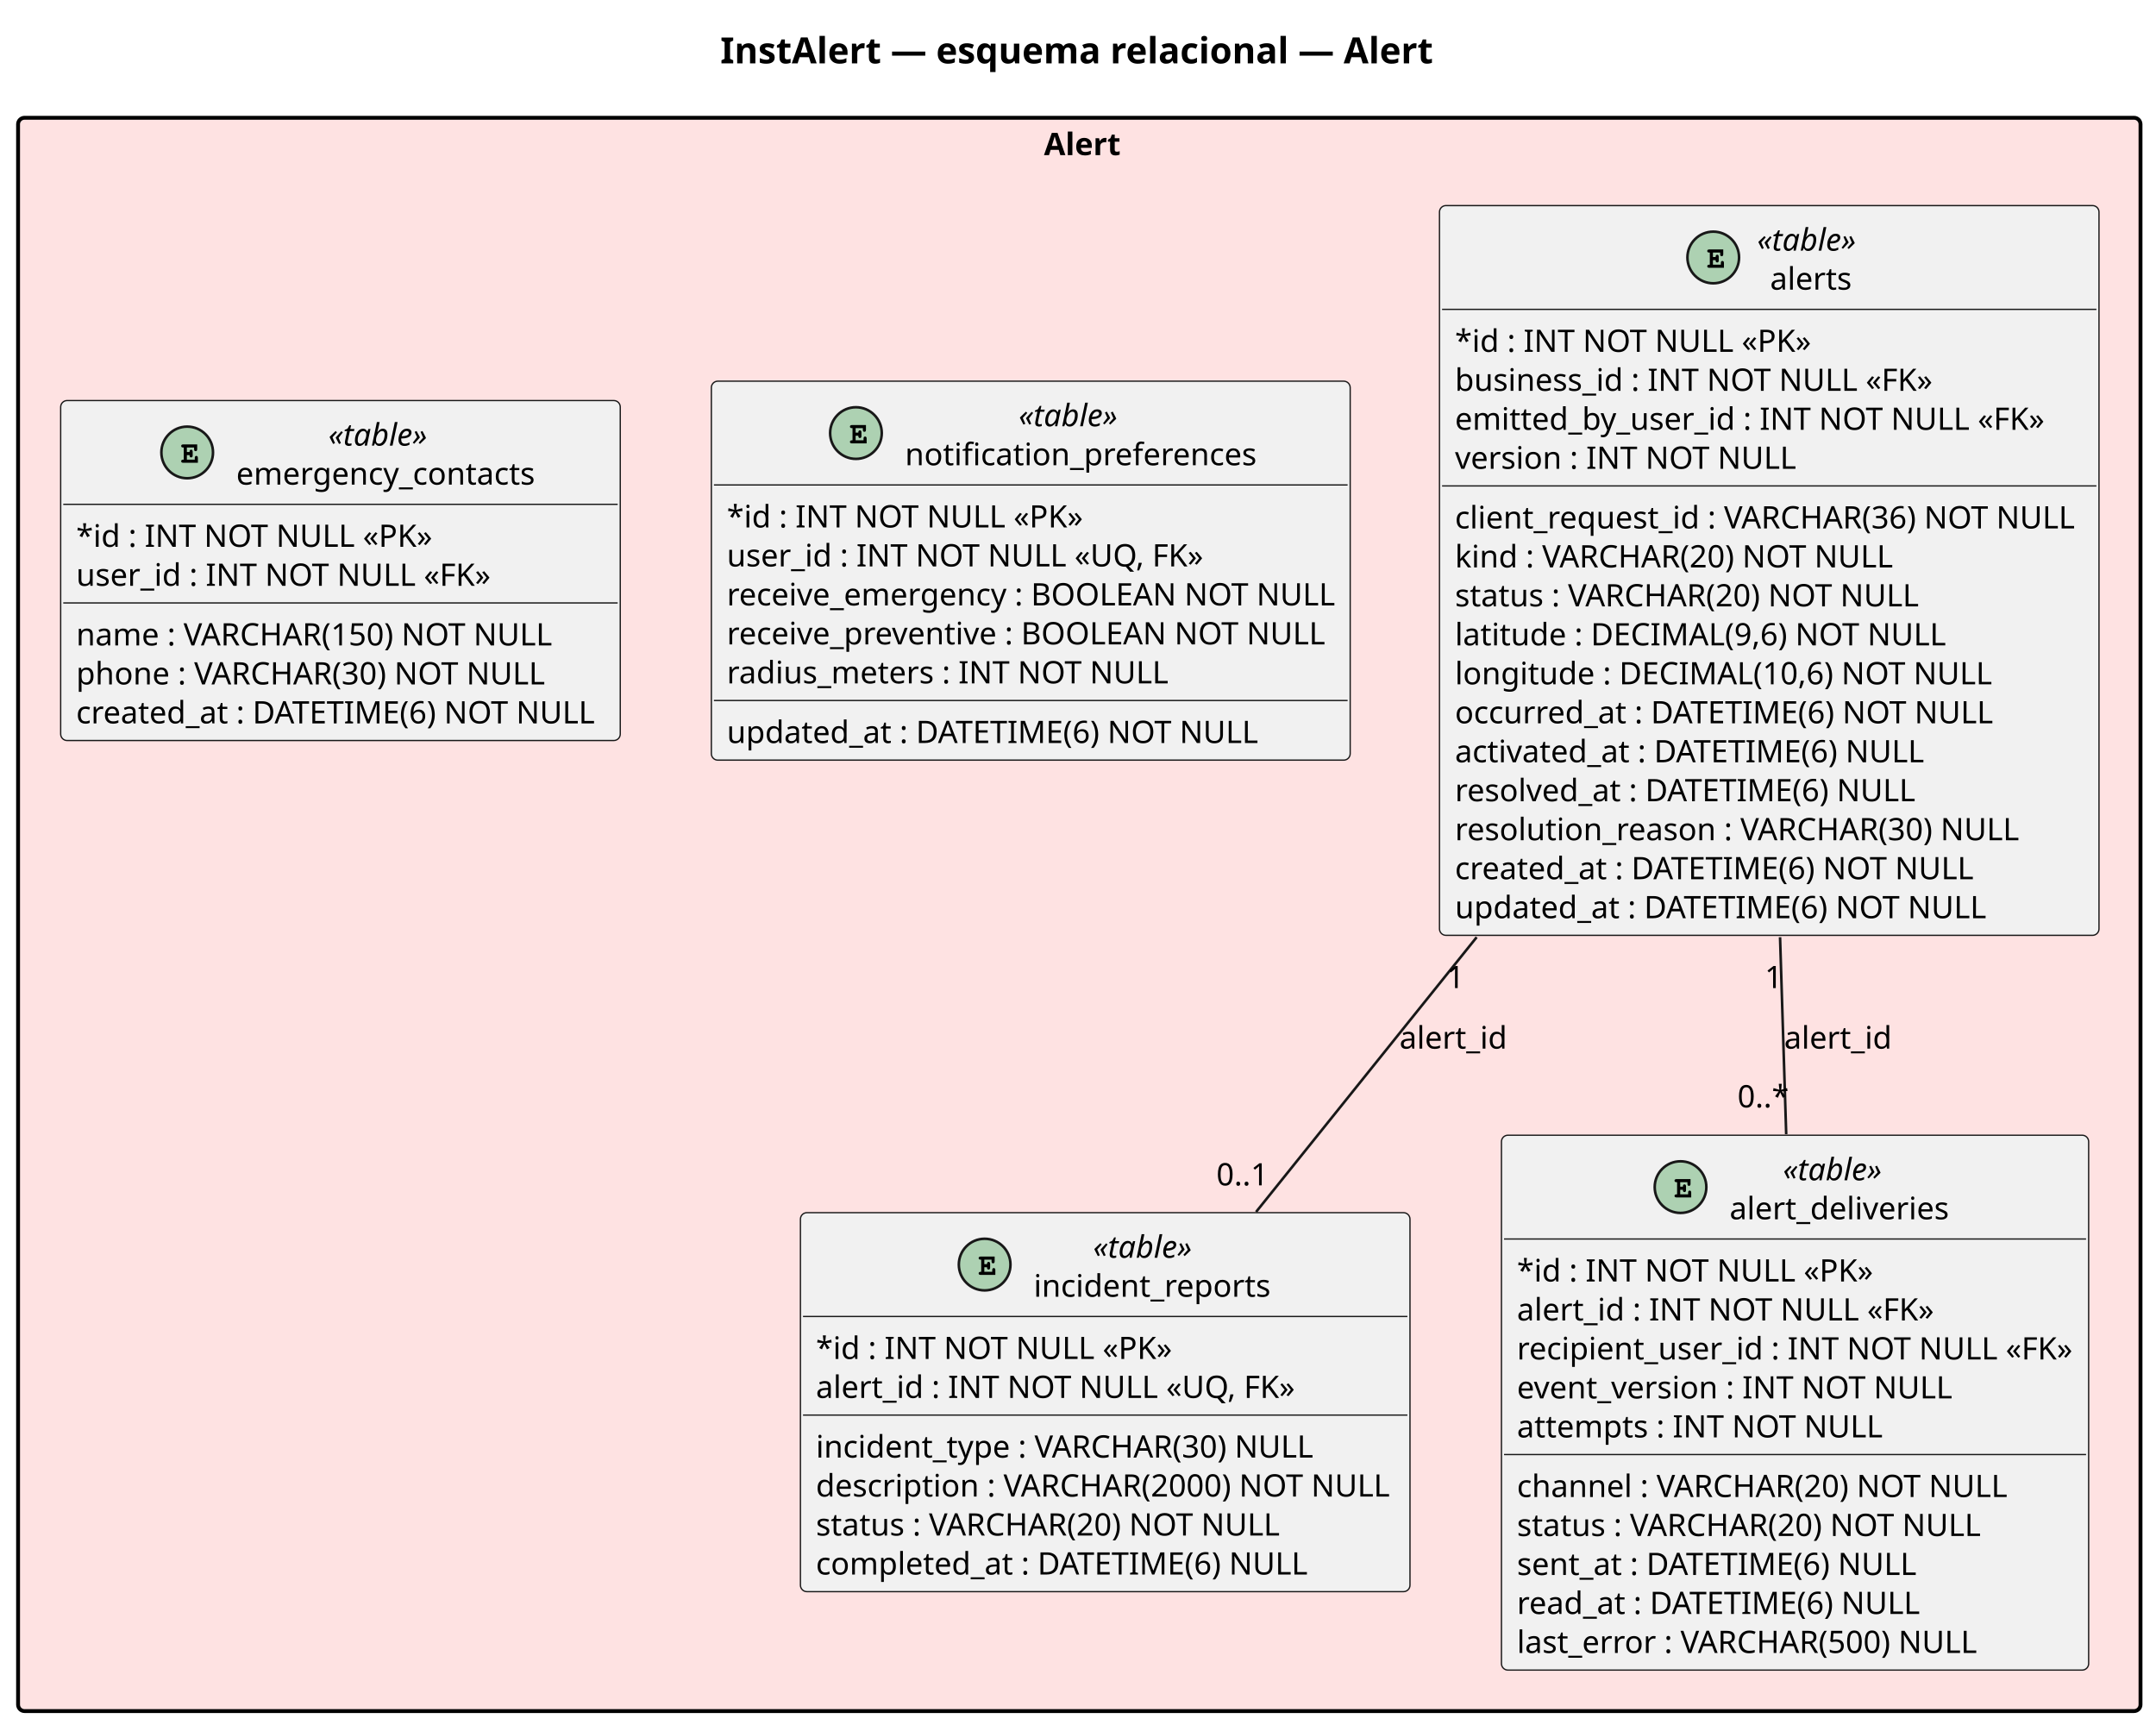
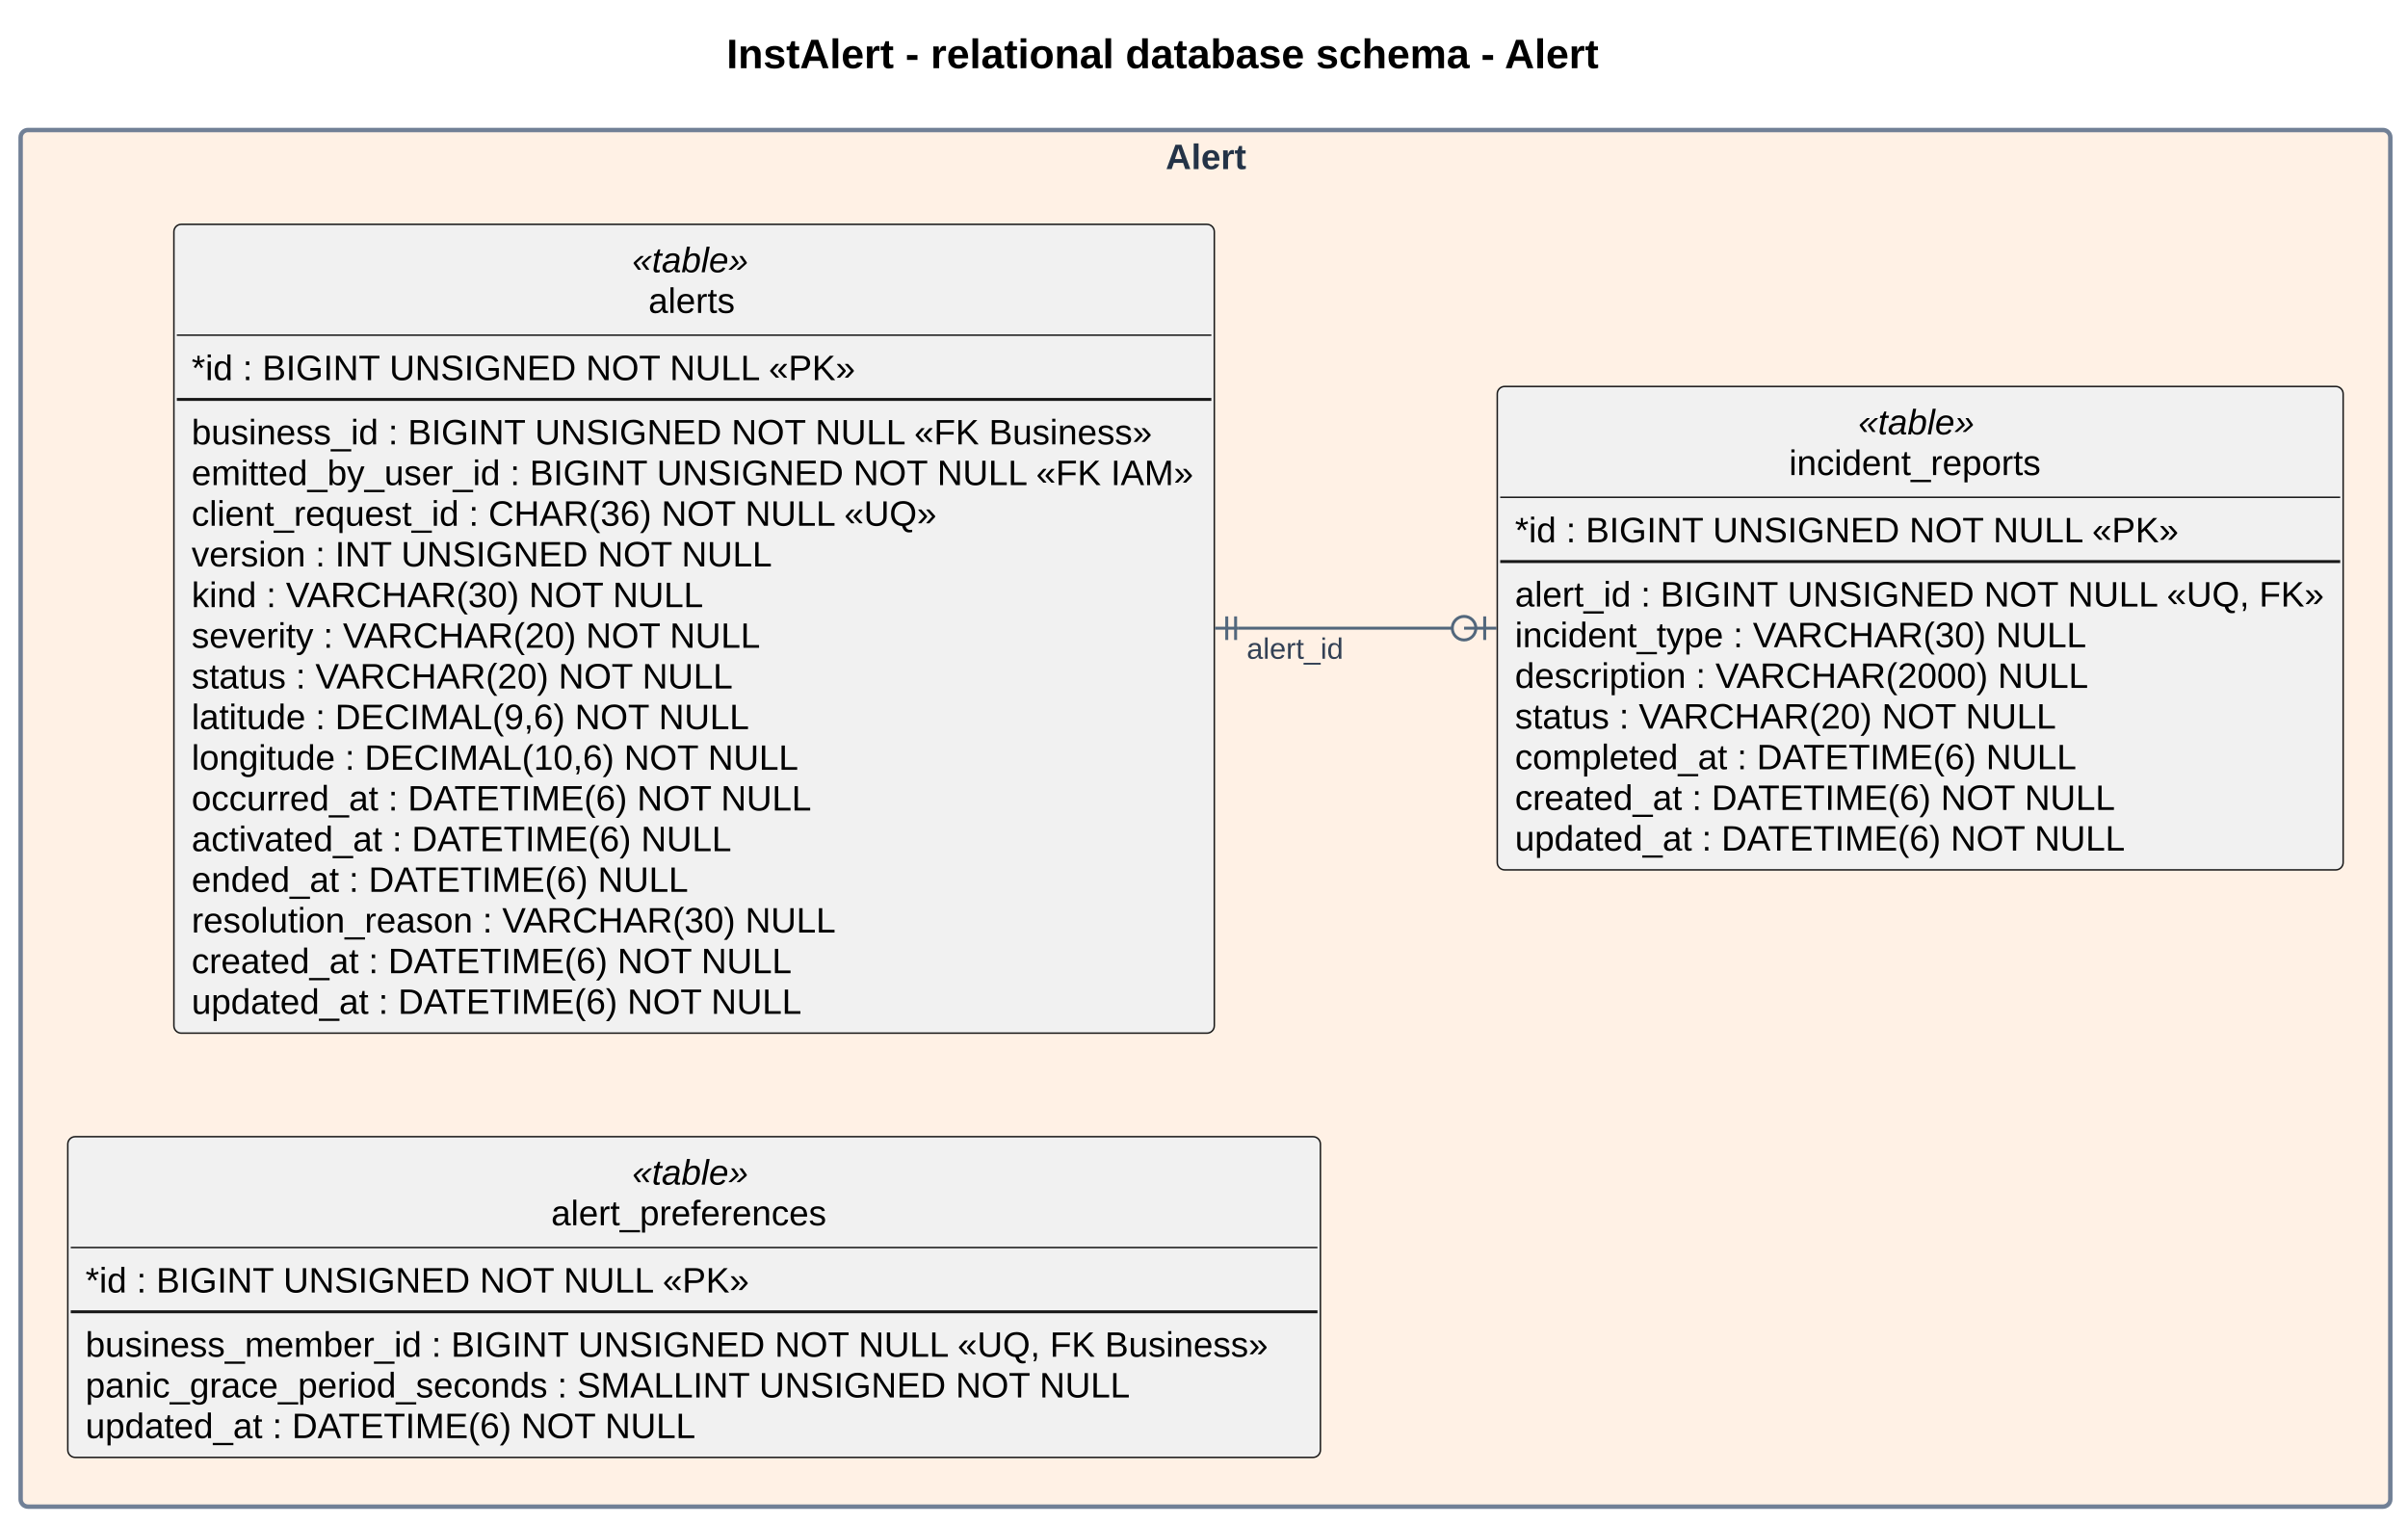
- <svg xmlns="http://www.w3.org/2000/svg" contentStyleType="text/css" data-diagram-type="CLASS" height="668px" preserveAspectRatio="none" style="width:835px;height:668px;background:#FFFFFF;" version="1.1" viewBox="0 0 835 668" width="835px" zoomAndPan="magnify">
+ <svg xmlns="http://www.w3.org/2000/svg" contentStyleType="text/css" height="517px" preserveAspectRatio="none" style="width:817px;height:517px;background:#FFFFFF;" version="1.1" viewBox="0 0 817 517" width="817px" zoomAndPan="magnify">
  <defs />
  <g>
-     <g class="title" data-source-line="8">
-       <text fill="#000000" font-family="sans-serif" font-size="14" font-weight="bold" lengthAdjust="spacing" textLength="263.067" x="278.966" y="24.533">InstAlert — esquema relacional — Alert</text>
+     <text fill="#000000" font-family="Arial" font-size="14" font-weight="bold" lengthAdjust="spacing" textLength="310" x="246.5" y="23.132">InstAlert - relational database schema - Alert</text>
+     <g id="cluster_alertContext">
+       <rect fill="#FFF1E5" height="467" rx="2.5" ry="2.5" style="stroke:#718096;stroke-width:1.5;" width="804" x="7" y="44.099" />
+       <text fill="#243347" font-family="Arial" font-size="12" font-weight="bold" lengthAdjust="spacing" textLength="27" x="395.5" y="57.355">Alert</text>
    </g>
-     <g class="cluster" data-qualified-name="Alert" data-source-line="9" id="ent0002">
-       <rect fill="#FEE2E2" height="617" rx="2.5" ry="2.5" style="stroke:#000000;stroke-width:1.5;" width="822" x="7" y="45.609" />
-       <text fill="#000000" font-family="sans-serif" font-size="12" font-weight="bold" lengthAdjust="spacing" textLength="27.34" x="404.33" y="60.066">Alert</text>
+     <g id="elem_alerts">
+       <rect codeLine="21" fill="#F1F1F1" height="274.379" id="alerts" rx="2.5" ry="2.5" style="stroke:#181818;stroke-width:0.5;" width="353" x="59" y="76.099" />
+       <text fill="#000000" font-family="Arial" font-size="12" font-style="italic" lengthAdjust="spacing" textLength="42" x="214.5" y="92.355">«table»</text>
+       <text fill="#000000" font-family="Arial" font-size="12" lengthAdjust="spacing" textLength="31" x="220" y="106.153">alerts</text>
+       <line style="stroke:#181818;stroke-width:0.5;" x1="60" x2="411" y1="113.696" y2="113.696" />
+       <text fill="#000000" font-family="Arial" font-size="12" lengthAdjust="spacing" textLength="226" x="65" y="128.952">*id : BIGINT UNSIGNED NOT NULL «PK»</text>
+       <line style="stroke:#181818;stroke-width:1.0;" x1="60" x2="411" y1="135.495" y2="135.495" />
+       <text fill="#000000" font-family="Arial" font-size="12" lengthAdjust="spacing" textLength="335" x="65" y="150.751">business_id : BIGINT UNSIGNED NOT NULL «FK Business»</text>
+       <text fill="#000000" font-family="Arial" font-size="12" lengthAdjust="spacing" textLength="341" x="65" y="164.55">emitted_by_user_id : BIGINT UNSIGNED NOT NULL «FK IAM»</text>
+       <text fill="#000000" font-family="Arial" font-size="12" lengthAdjust="spacing" textLength="258" x="65" y="178.349">client_request_id : CHAR(36) NOT NULL «UQ»</text>
+       <text fill="#000000" font-family="Arial" font-size="12" lengthAdjust="spacing" textLength="198" x="65" y="192.148">version : INT UNSIGNED NOT NULL</text>
+       <text fill="#000000" font-family="Arial" font-size="12" lengthAdjust="spacing" textLength="174" x="65" y="205.946">kind : VARCHAR(30) NOT NULL</text>
+       <text fill="#000000" font-family="Arial" font-size="12" lengthAdjust="spacing" textLength="192" x="65" y="219.745">severity : VARCHAR(20) NOT NULL</text>
+       <text fill="#000000" font-family="Arial" font-size="12" lengthAdjust="spacing" textLength="185" x="65" y="233.544">status : VARCHAR(20) NOT NULL</text>
+       <text fill="#000000" font-family="Arial" font-size="12" lengthAdjust="spacing" textLength="189" x="65" y="247.343">latitude : DECIMAL(9,6) NOT NULL</text>
+       <text fill="#000000" font-family="Arial" font-size="12" lengthAdjust="spacing" textLength="207" x="65" y="261.142">longitude : DECIMAL(10,6) NOT NULL</text>
+       <text fill="#000000" font-family="Arial" font-size="12" lengthAdjust="spacing" textLength="210" x="65" y="274.94">occurred_at : DATETIME(6) NOT NULL</text>
+       <text fill="#000000" font-family="Arial" font-size="12" lengthAdjust="spacing" textLength="182" x="65" y="288.739">activated_at : DATETIME(6) NULL</text>
+       <text fill="#000000" font-family="Arial" font-size="12" lengthAdjust="spacing" textLength="169" x="65" y="302.538">ended_at : DATETIME(6) NULL</text>
+       <text fill="#000000" font-family="Arial" font-size="12" lengthAdjust="spacing" textLength="224" x="65" y="316.337">resolution_reason : VARCHAR(30) NULL</text>
+       <text fill="#000000" font-family="Arial" font-size="12" lengthAdjust="spacing" textLength="203" x="65" y="330.136">created_at : DATETIME(6) NOT NULL</text>
+       <text fill="#000000" font-family="Arial" font-size="12" lengthAdjust="spacing" textLength="207" x="65" y="343.935">updated_at : DATETIME(6) NOT NULL</text>
    </g>
-     <g class="entity" data-qualified-name="Alert.D_alerts" data-source-line="10" id="ent0003">
-       <rect fill="#F1F1F1" height="282.594" rx="2.5" ry="2.5" style="stroke:#181818;stroke-width:0.5;" width="255.422" x="557.5" y="79.609" />
-       <ellipse cx="663.526" cy="99.703" fill="#ADD1B2" rx="10" ry="10" style="stroke:#181818;stroke-width:1;" />
-       <path d="M663.401,100.734 L663.401,102.5 L666.464,102.5 L666.464,101.844 Q666.464,101.422 666.62,101.234 Q666.792,101.047 667.058,101.047 Q667.323,101.047 667.495,101.234 Q667.667,101.422 667.667,101.844 L667.667,103.703 L662.011,103.703 Q661.573,103.703 661.386,103.547 Q661.198,103.375 661.198,103.094 Q661.198,102.828 661.386,102.672 Q661.573,102.5 662.011,102.5 L662.198,102.5 L662.198,97.797 L662.011,97.797 Q661.573,97.797 661.386,97.641 Q661.198,97.469 661.198,97.203 Q661.198,96.922 661.386,96.766 Q661.573,96.594 662.011,96.594 L667.401,96.594 L667.401,98.422 Q667.401,98.859 667.23,99.047 Q667.073,99.219 666.792,99.219 Q666.526,99.219 666.355,99.047 Q666.198,98.859 666.198,98.422 L666.198,97.797 L663.401,97.797 L663.401,99.531 L664.448,99.531 Q664.448,99.062 664.542,98.938 Q664.714,98.641 665.058,98.641 Q665.323,98.641 665.48,98.828 Q665.651,99.016 665.651,99.453 L665.651,100.828 Q665.651,101.219 665.558,101.359 Q665.37,101.641 665.058,101.641 Q664.714,101.641 664.542,101.344 Q664.448,101.219 664.448,100.734 L663.401,100.734 Z " fill="#000000" />
-       <text fill="#000000" font-family="sans-serif" font-size="12" font-style="italic" lengthAdjust="spacing" textLength="39.369" x="680.526" y="97.066">«table»</text>
-       <text fill="#000000" font-family="sans-serif" font-size="12" lengthAdjust="spacing" textLength="29.344" x="685.539" y="112.16">alerts</text>
-       <line style="stroke:#181818;stroke-width:0.5;" x1="558.5" x2="811.922" y1="119.797" y2="119.797" />
-       <text fill="#000000" font-family="sans-serif" font-size="12" lengthAdjust="spacing" textLength="138.709" x="563.5" y="136.254">*id : INT NOT NULL «PK»</text>
-       <text fill="#000000" font-family="sans-serif" font-size="12" lengthAdjust="spacing" textLength="187.4" x="563.5" y="151.348">business_id : INT NOT NULL «FK»</text>
-       <text fill="#000000" font-family="sans-serif" font-size="12" lengthAdjust="spacing" textLength="228.756" x="563.5" y="166.441">emitted_by_user_id : INT NOT NULL «FK»</text>
-       <text fill="#000000" font-family="sans-serif" font-size="12" lengthAdjust="spacing" textLength="130.693" x="563.5" y="181.535">version : INT NOT NULL</text>
-       <line style="stroke:#181818;stroke-width:0.5;" x1="558.5" x2="811.922" y1="188.172" y2="188.172" />
-       <text fill="#000000" font-family="sans-serif" font-size="12" lengthAdjust="spacing" textLength="243.422" x="563.5" y="204.629">client_request_id : VARCHAR(36) NOT NULL</text>
-       <text fill="#000000" font-family="sans-serif" font-size="12" lengthAdjust="spacing" textLength="174.709" x="563.5" y="219.723">kind : VARCHAR(20) NOT NULL</text>
-       <text fill="#000000" font-family="sans-serif" font-size="12" lengthAdjust="spacing" textLength="184.711" x="563.5" y="234.816">status : VARCHAR(20) NOT NULL</text>
-       <text fill="#000000" font-family="sans-serif" font-size="12" lengthAdjust="spacing" textLength="189.393" x="563.5" y="249.91">latitude : DECIMAL(9,6) NOT NULL</text>
-       <text fill="#000000" font-family="sans-serif" font-size="12" lengthAdjust="spacing" textLength="206.08" x="563.5" y="265.004">longitude : DECIMAL(10,6) NOT NULL</text>
-       <text fill="#000000" font-family="sans-serif" font-size="12" lengthAdjust="spacing" textLength="211.383" x="563.5" y="280.098">occurred_at : DATETIME(6) NOT NULL</text>
-       <text fill="#000000" font-family="sans-serif" font-size="12" lengthAdjust="spacing" textLength="184.06" x="563.5" y="295.191">activated_at : DATETIME(6) NULL</text>
-       <text fill="#000000" font-family="sans-serif" font-size="12" lengthAdjust="spacing" textLength="181.389" x="563.5" y="310.285">resolved_at : DATETIME(6) NULL</text>
-       <text fill="#000000" font-family="sans-serif" font-size="12" lengthAdjust="spacing" textLength="219.428" x="563.5" y="325.379">resolution_reason : VARCHAR(30) NULL</text>
-       <text fill="#000000" font-family="sans-serif" font-size="12" lengthAdjust="spacing" textLength="204.721" x="563.5" y="340.473">created_at : DATETIME(6) NOT NULL</text>
-       <text fill="#000000" font-family="sans-serif" font-size="12" lengthAdjust="spacing" textLength="208.072" x="563.5" y="355.566">updated_at : DATETIME(6) NOT NULL</text>
+     <g id="elem_incidentReports">
+       <rect codeLine="40" fill="#F1F1F1" height="163.988" id="incidentReports" rx="2.5" ry="2.5" style="stroke:#181818;stroke-width:0.5;" width="287" x="508" y="131.099" />
+       <text fill="#000000" font-family="Arial" font-size="12" font-style="italic" lengthAdjust="spacing" textLength="42" x="630.5" y="147.355">«table»</text>
+       <text fill="#000000" font-family="Arial" font-size="12" lengthAdjust="spacing" textLength="89" x="607" y="161.153">incident_reports</text>
+       <line style="stroke:#181818;stroke-width:0.5;" x1="509" x2="794" y1="168.696" y2="168.696" />
+       <text fill="#000000" font-family="Arial" font-size="12" lengthAdjust="spacing" textLength="226" x="514" y="183.952">*id : BIGINT UNSIGNED NOT NULL «PK»</text>
+       <line style="stroke:#181818;stroke-width:1.0;" x1="509" x2="794" y1="190.495" y2="190.495" />
+       <text fill="#000000" font-family="Arial" font-size="12" lengthAdjust="spacing" textLength="275" x="514" y="205.751">alert_id : BIGINT UNSIGNED NOT NULL «UQ, FK»</text>
+       <text fill="#000000" font-family="Arial" font-size="12" lengthAdjust="spacing" textLength="195" x="514" y="219.55">incident_type : VARCHAR(30) NULL</text>
+       <text fill="#000000" font-family="Arial" font-size="12" lengthAdjust="spacing" textLength="198" x="514" y="233.349">description : VARCHAR(2000) NULL</text>
+       <text fill="#000000" font-family="Arial" font-size="12" lengthAdjust="spacing" textLength="185" x="514" y="247.148">status : VARCHAR(20) NOT NULL</text>
+       <text fill="#000000" font-family="Arial" font-size="12" lengthAdjust="spacing" textLength="192" x="514" y="260.946">completed_at : DATETIME(6) NULL</text>
+       <text fill="#000000" font-family="Arial" font-size="12" lengthAdjust="spacing" textLength="203" x="514" y="274.745">created_at : DATETIME(6) NOT NULL</text>
+       <text fill="#000000" font-family="Arial" font-size="12" lengthAdjust="spacing" textLength="207" x="514" y="288.544">updated_at : DATETIME(6) NOT NULL</text>
    </g>
-     <g class="entity" data-qualified-name="Alert.D_incident_reports" data-source-line="27" id="ent0004">
-       <rect fill="#F1F1F1" height="146.75" rx="2.5" ry="2.5" style="stroke:#181818;stroke-width:0.5;" width="236.074" x="310" y="469.609" />
-       <ellipse cx="381.346" cy="489.703" fill="#ADD1B2" rx="10" ry="10" style="stroke:#181818;stroke-width:1;" />
-       <path d="M381.221,490.734 L381.221,492.5 L384.283,492.5 L384.283,491.844 Q384.283,491.422 384.44,491.234 Q384.611,491.047 384.877,491.047 Q385.143,491.047 385.315,491.234 Q385.486,491.422 385.486,491.844 L385.486,493.703 L379.83,493.703 Q379.393,493.703 379.205,493.547 Q379.018,493.375 379.018,493.094 Q379.018,492.828 379.205,492.672 Q379.393,492.5 379.83,492.5 L380.018,492.5 L380.018,487.797 L379.83,487.797 Q379.393,487.797 379.205,487.641 Q379.018,487.469 379.018,487.203 Q379.018,486.922 379.205,486.766 Q379.393,486.594 379.83,486.594 L385.221,486.594 L385.221,488.422 Q385.221,488.859 385.049,489.047 Q384.893,489.219 384.611,489.219 Q384.346,489.219 384.174,489.047 Q384.018,488.859 384.018,488.422 L384.018,487.797 L381.221,487.797 L381.221,489.531 L382.268,489.531 Q382.268,489.062 382.361,488.938 Q382.533,488.641 382.877,488.641 Q383.143,488.641 383.299,488.828 Q383.471,489.016 383.471,489.453 L383.471,490.828 Q383.471,491.219 383.377,491.359 Q383.19,491.641 382.877,491.641 Q382.533,491.641 382.361,491.344 Q382.268,491.219 382.268,490.734 L381.221,490.734 Z " fill="#000000" />
-       <text fill="#000000" font-family="sans-serif" font-size="12" font-style="italic" lengthAdjust="spacing" textLength="39.369" x="423.353" y="487.066">«table»</text>
-       <text fill="#000000" font-family="sans-serif" font-size="12" lengthAdjust="spacing" textLength="85.383" x="400.346" y="502.16">incident_reports</text>
-       <line style="stroke:#181818;stroke-width:0.5;" x1="311" x2="545.074" y1="509.797" y2="509.797" />
-       <text fill="#000000" font-family="sans-serif" font-size="12" lengthAdjust="spacing" textLength="138.709" x="316" y="526.254">*id : INT NOT NULL «PK»</text>
-       <text fill="#000000" font-family="sans-serif" font-size="12" lengthAdjust="spacing" textLength="188.051" x="316" y="541.348">alert_id : INT NOT NULL «UQ, FK»</text>
-       <line style="stroke:#181818;stroke-width:0.5;" x1="311" x2="545.074" y1="547.984" y2="547.984" />
-       <text fill="#000000" font-family="sans-serif" font-size="12" lengthAdjust="spacing" textLength="194.748" x="316" y="564.441">incident_type : VARCHAR(30) NULL</text>
-       <text fill="#000000" font-family="sans-serif" font-size="12" lengthAdjust="spacing" textLength="224.074" x="316" y="579.535">description : VARCHAR(2000) NOT NULL</text>
-       <text fill="#000000" font-family="sans-serif" font-size="12" lengthAdjust="spacing" textLength="184.711" x="316" y="594.629">status : VARCHAR(20) NOT NULL</text>
-       <text fill="#000000" font-family="sans-serif" font-size="12" lengthAdjust="spacing" textLength="191.397" x="316" y="609.723">completed_at : DATETIME(6) NULL</text>
+     <g id="elem_alertPreferences">
+       <rect codeLine="51" fill="#F1F1F1" height="108.793" id="alertPreferences" rx="2.5" ry="2.5" style="stroke:#181818;stroke-width:0.5;" width="425" x="23" y="385.599" />
+       <text fill="#000000" font-family="Arial" font-size="12" font-style="italic" lengthAdjust="spacing" textLength="42" x="214.5" y="401.854">«table»</text>
+       <text fill="#000000" font-family="Arial" font-size="12" lengthAdjust="spacing" textLength="97" x="187" y="415.653">alert_preferences</text>
+       <line style="stroke:#181818;stroke-width:0.5;" x1="24" x2="447" y1="423.196" y2="423.196" />
+       <text fill="#000000" font-family="Arial" font-size="12" lengthAdjust="spacing" textLength="226" x="29" y="438.452">*id : BIGINT UNSIGNED NOT NULL «PK»</text>
+       <line style="stroke:#181818;stroke-width:1.0;" x1="24" x2="447" y1="444.995" y2="444.995" />
+       <text fill="#000000" font-family="Arial" font-size="12" lengthAdjust="spacing" textLength="413" x="29" y="460.251">business_member_id : BIGINT UNSIGNED NOT NULL «UQ, FK Business»</text>
+       <text fill="#000000" font-family="Arial" font-size="12" lengthAdjust="spacing" textLength="361" x="29" y="474.05">panic_grace_period_seconds : SMALLINT UNSIGNED NOT NULL</text>
+       <text fill="#000000" font-family="Arial" font-size="12" lengthAdjust="spacing" textLength="207" x="29" y="487.849">updated_at : DATETIME(6) NOT NULL</text>
    </g>
-     <g class="entity" data-qualified-name="Alert.D_notification_preferences" data-source-line="35" id="ent0005">
-       <rect fill="#F1F1F1" height="146.75" rx="2.5" ry="2.5" style="stroke:#181818;stroke-width:0.5;" width="247.418" x="275.5" y="147.609" />
-       <ellipse cx="331.503" cy="167.703" fill="#ADD1B2" rx="10" ry="10" style="stroke:#181818;stroke-width:1;" />
-       <path d="M331.378,168.734 L331.378,170.5 L334.44,170.5 L334.44,169.844 Q334.44,169.422 334.597,169.234 Q334.769,169.047 335.034,169.047 Q335.3,169.047 335.472,169.234 Q335.644,169.422 335.644,169.844 L335.644,171.703 L329.987,171.703 Q329.55,171.703 329.362,171.547 Q329.175,171.375 329.175,171.094 Q329.175,170.828 329.362,170.672 Q329.55,170.5 329.987,170.5 L330.175,170.5 L330.175,165.797 L329.987,165.797 Q329.55,165.797 329.362,165.641 Q329.175,165.469 329.175,165.203 Q329.175,164.922 329.362,164.766 Q329.55,164.594 329.987,164.594 L335.378,164.594 L335.378,166.422 Q335.378,166.859 335.206,167.047 Q335.05,167.219 334.769,167.219 Q334.503,167.219 334.331,167.047 Q334.175,166.859 334.175,166.422 L334.175,165.797 L331.378,165.797 L331.378,167.531 L332.425,167.531 Q332.425,167.062 332.519,166.938 Q332.69,166.641 333.034,166.641 Q333.3,166.641 333.456,166.828 Q333.628,167.016 333.628,167.453 L333.628,168.828 Q333.628,169.219 333.534,169.359 Q333.347,169.641 333.034,169.641 Q332.69,169.641 332.519,169.344 Q332.425,169.219 332.425,168.734 L331.378,168.734 Z " fill="#000000" />
-       <text fill="#000000" font-family="sans-serif" font-size="12" font-style="italic" lengthAdjust="spacing" textLength="39.369" x="394.524" y="165.066">«table»</text>
-       <text fill="#000000" font-family="sans-serif" font-size="12" lengthAdjust="spacing" textLength="127.412" x="350.503" y="180.16">notification_preferences</text>
-       <line style="stroke:#181818;stroke-width:0.5;" x1="276.5" x2="521.918" y1="187.797" y2="187.797" />
-       <text fill="#000000" font-family="sans-serif" font-size="12" lengthAdjust="spacing" textLength="138.709" x="281.5" y="204.254">*id : INT NOT NULL «PK»</text>
-       <text fill="#000000" font-family="sans-serif" font-size="12" lengthAdjust="spacing" textLength="188.051" x="281.5" y="219.348">user_id : INT NOT NULL «UQ, FK»</text>
-       <text fill="#000000" font-family="sans-serif" font-size="12" lengthAdjust="spacing" textLength="235.418" x="281.5" y="234.441">receive_emergency : BOOLEAN NOT NULL</text>
-       <text fill="#000000" font-family="sans-serif" font-size="12" lengthAdjust="spacing" textLength="231.422" x="281.5" y="249.535">receive_preventive : BOOLEAN NOT NULL</text>
-       <text fill="#000000" font-family="sans-serif" font-size="12" lengthAdjust="spacing" textLength="168.041" x="281.5" y="264.629">radius_meters : INT NOT NULL</text>
-       <line style="stroke:#181818;stroke-width:0.5;" x1="276.5" x2="521.918" y1="271.266" y2="271.266" />
-       <text fill="#000000" font-family="sans-serif" font-size="12" lengthAdjust="spacing" textLength="208.072" x="281.5" y="287.723">updated_at : DATETIME(6) NOT NULL</text>
-     </g>
-     <g class="entity" data-qualified-name="Alert.D_emergency_contacts" data-source-line="43" id="ent0006">
-       <rect fill="#F1F1F1" height="131.656" rx="2.5" ry="2.5" style="stroke:#181818;stroke-width:0.5;" width="216.721" x="23.5" y="155.109" />
-       <ellipse cx="72.498" cy="175.203" fill="#ADD1B2" rx="10" ry="10" style="stroke:#181818;stroke-width:1;" />
-       <path d="M72.373,176.234 L72.373,178 L75.436,178 L75.436,177.344 Q75.436,176.922 75.592,176.734 Q75.764,176.547 76.029,176.547 Q76.295,176.547 76.467,176.734 Q76.639,176.922 76.639,177.344 L76.639,179.203 L70.982,179.203 Q70.545,179.203 70.357,179.047 Q70.17,178.875 70.17,178.594 Q70.17,178.328 70.357,178.172 Q70.545,178 70.982,178 L71.17,178 L71.17,173.297 L70.982,173.297 Q70.545,173.297 70.357,173.141 Q70.17,172.969 70.17,172.703 Q70.17,172.422 70.357,172.266 Q70.545,172.094 70.982,172.094 L76.373,172.094 L76.373,173.922 Q76.373,174.359 76.201,174.547 Q76.045,174.719 75.764,174.719 Q75.498,174.719 75.326,174.547 Q75.17,174.359 75.17,173.922 L75.17,173.297 L72.373,173.297 L72.373,175.031 L73.42,175.031 Q73.42,174.562 73.514,174.438 Q73.686,174.141 74.029,174.141 Q74.295,174.141 74.451,174.328 Q74.623,174.516 74.623,174.953 L74.623,176.328 Q74.623,176.719 74.529,176.859 Q74.342,177.141 74.029,177.141 Q73.686,177.141 73.514,176.844 Q73.42,176.719 73.42,176.234 L72.373,176.234 Z " fill="#000000" />
-       <text fill="#000000" font-family="sans-serif" font-size="12" font-style="italic" lengthAdjust="spacing" textLength="39.369" x="127.176" y="172.566">«table»</text>
-       <text fill="#000000" font-family="sans-serif" font-size="12" lengthAdjust="spacing" textLength="110.725" x="91.498" y="187.66">emergency_contacts</text>
-       <line style="stroke:#181818;stroke-width:0.5;" x1="24.5" x2="239.221" y1="195.297" y2="195.297" />
-       <text fill="#000000" font-family="sans-serif" font-size="12" lengthAdjust="spacing" textLength="138.709" x="29.5" y="211.754">*id : INT NOT NULL «PK»</text>
-       <text fill="#000000" font-family="sans-serif" font-size="12" lengthAdjust="spacing" textLength="163.383" x="29.5" y="226.848">user_id : INT NOT NULL «FK»</text>
-       <line style="stroke:#181818;stroke-width:0.5;" x1="24.5" x2="239.221" y1="233.484" y2="233.484" />
-       <text fill="#000000" font-family="sans-serif" font-size="12" lengthAdjust="spacing" textLength="189.387" x="29.5" y="249.941">name : VARCHAR(150) NOT NULL</text>
-       <text fill="#000000" font-family="sans-serif" font-size="12" lengthAdjust="spacing" textLength="186.065" x="29.5" y="265.035">phone : VARCHAR(30) NOT NULL</text>
-       <text fill="#000000" font-family="sans-serif" font-size="12" lengthAdjust="spacing" textLength="204.721" x="29.5" y="280.129">created_at : DATETIME(6) NOT NULL</text>
-     </g>
-     <g class="entity" data-qualified-name="Alert.D_alert_deliveries" data-source-line="50" id="ent0007">
-       <rect fill="#F1F1F1" height="207.125" rx="2.5" ry="2.5" style="stroke:#181818;stroke-width:0.5;" width="227.414" x="581.5" y="439.609" />
-       <ellipse cx="650.854" cy="459.703" fill="#ADD1B2" rx="10" ry="10" style="stroke:#181818;stroke-width:1;" />
-       <path d="M650.729,460.734 L650.729,462.5 L653.791,462.5 L653.791,461.844 Q653.791,461.422 653.947,461.234 Q654.119,461.047 654.385,461.047 Q654.65,461.047 654.822,461.234 Q654.994,461.422 654.994,461.844 L654.994,463.703 L649.338,463.703 Q648.9,463.703 648.713,463.547 Q648.525,463.375 648.525,463.094 Q648.525,462.828 648.713,462.672 Q648.9,462.5 649.338,462.5 L649.525,462.5 L649.525,457.797 L649.338,457.797 Q648.9,457.797 648.713,457.641 Q648.525,457.469 648.525,457.203 Q648.525,456.922 648.713,456.766 Q648.9,456.594 649.338,456.594 L654.729,456.594 L654.729,458.422 Q654.729,458.859 654.557,459.047 Q654.4,459.219 654.119,459.219 Q653.854,459.219 653.682,459.047 Q653.525,458.859 653.525,458.422 L653.525,457.797 L650.729,457.797 L650.729,459.531 L651.775,459.531 Q651.775,459.062 651.869,458.938 Q652.041,458.641 652.385,458.641 Q652.65,458.641 652.807,458.828 Q652.979,459.016 652.979,459.453 L652.979,460.828 Q652.979,461.219 652.885,461.359 Q652.697,461.641 652.385,461.641 Q652.041,461.641 651.869,461.344 Q651.775,461.219 651.775,460.734 L650.729,460.734 Z " fill="#000000" />
-       <text fill="#000000" font-family="sans-serif" font-size="12" font-style="italic" lengthAdjust="spacing" textLength="39.369" x="690.523" y="457.066">«table»</text>
-       <text fill="#000000" font-family="sans-serif" font-size="12" lengthAdjust="spacing" textLength="80.707" x="669.854" y="472.16">alert_deliveries</text>
-       <line style="stroke:#181818;stroke-width:0.5;" x1="582.5" x2="807.914" y1="479.797" y2="479.797" />
-       <text fill="#000000" font-family="sans-serif" font-size="12" lengthAdjust="spacing" textLength="138.709" x="587.5" y="496.254">*id : INT NOT NULL «PK»</text>
-       <text fill="#000000" font-family="sans-serif" font-size="12" lengthAdjust="spacing" textLength="163.383" x="587.5" y="511.348">alert_id : INT NOT NULL «FK»</text>
-       <text fill="#000000" font-family="sans-serif" font-size="12" lengthAdjust="spacing" textLength="215.414" x="587.5" y="526.441">recipient_user_id : INT NOT NULL «FK»</text>
-       <text fill="#000000" font-family="sans-serif" font-size="12" lengthAdjust="spacing" textLength="166.723" x="587.5" y="541.535">event_version : INT NOT NULL</text>
-       <text fill="#000000" font-family="sans-serif" font-size="12" lengthAdjust="spacing" textLength="138.029" x="587.5" y="556.629">attempts : INT NOT NULL</text>
-       <line style="stroke:#181818;stroke-width:0.5;" x1="582.5" x2="807.914" y1="563.266" y2="563.266" />
-       <text fill="#000000" font-family="sans-serif" font-size="12" lengthAdjust="spacing" textLength="194.731" x="587.5" y="579.723">channel : VARCHAR(20) NOT NULL</text>
-       <text fill="#000000" font-family="sans-serif" font-size="12" lengthAdjust="spacing" textLength="184.711" x="587.5" y="594.816">status : VARCHAR(20) NOT NULL</text>
-       <text fill="#000000" font-family="sans-serif" font-size="12" lengthAdjust="spacing" textLength="158.713" x="587.5" y="609.91">sent_at : DATETIME(6) NULL</text>
-       <text fill="#000000" font-family="sans-serif" font-size="12" lengthAdjust="spacing" textLength="160.049" x="587.5" y="625.004">read_at : DATETIME(6) NULL</text>
-       <text fill="#000000" font-family="sans-serif" font-size="12" lengthAdjust="spacing" textLength="181.389" x="587.5" y="640.098">last_error : VARCHAR(500) NULL</text>
-     </g>
-     <g class="link" data-entity-1="ent0003" data-entity-2="ent0004" data-link-type="association" data-source-line="63" id="lnk8">
-       <path codeLine="63" d="M571.9,362.929 C542.41,399.649 511.82,437.739 486.47,469.309" fill="none" id="D_alerts-D_incident_reports" style="stroke:#181818;stroke-width:1;" />
-       <text fill="#000000" font-family="sans-serif" font-size="12" lengthAdjust="spacing" textLength="39.357" x="542" y="406.066">alert_id</text>
-       <text fill="#000000" font-family="sans-serif" font-size="12" lengthAdjust="spacing" textLength="6.674" x="560.283" y="382.631">1</text>
-       <text fill="#000000" font-family="sans-serif" font-size="12" lengthAdjust="spacing" textLength="20.016" x="471.087" y="459.034">0..1</text>
-     </g>
-     <g class="link" data-entity-1="ent0003" data-entity-2="ent0007" data-link-type="association" data-source-line="64" id="lnk9">
-       <path codeLine="64" d="M689.4,362.929 C690.2,388.589 691.02,414.909 691.78,439.209" fill="none" id="D_alerts-D_alert_deliveries" style="stroke:#181818;stroke-width:1;" />
-       <text fill="#000000" font-family="sans-serif" font-size="12" lengthAdjust="spacing" textLength="39.357" x="691" y="406.066">alert_id</text>
-       <text fill="#000000" font-family="sans-serif" font-size="12" lengthAdjust="spacing" textLength="6.674" x="683.474" y="382.631">1</text>
-       <text fill="#000000" font-family="sans-serif" font-size="12" lengthAdjust="spacing" textLength="18.012" x="672.907" y="428.832">0..*</text>
+     <g id="link_alerts_incidentReports">
+       <path codeLine="59" d="M420.22,213.099 C452.09,213.099 461.96,213.099 492.74,213.099 " fill="none" id="alerts-incidentReports" style="stroke:#52677C;stroke-width:1.0;" />
+       <line style="stroke:#52677C;stroke-width:1.0;" x1="416.22" x2="416.22" y1="217.099" y2="209.099" />
+       <line style="stroke:#52677C;stroke-width:1.0;" x1="419.22" x2="419.22" y1="217.099" y2="209.099" />
+       <line style="stroke:#52677C;stroke-width:1.0;" x1="420.22" x2="412.22" y1="213.099" y2="213.099" />
+       <line style="stroke:#52677C;stroke-width:1.0;" x1="496.74" x2="507.74" y1="213.099" y2="213.099" />
+       <ellipse cx="496.74" cy="213.099" fill="none" rx="4" ry="4" style="stroke:#52677C;stroke-width:1.0;" />
+       <line style="stroke:#52677C;stroke-width:1.0;" x1="503.74" x2="503.74" y1="209.099" y2="217.099" />
+       <text fill="#334155" font-family="Arial" font-size="10" lengthAdjust="spacing" textLength="36" x="422.98" y="223.478">alert_id</text>
    </g>
  </g>
</svg>
